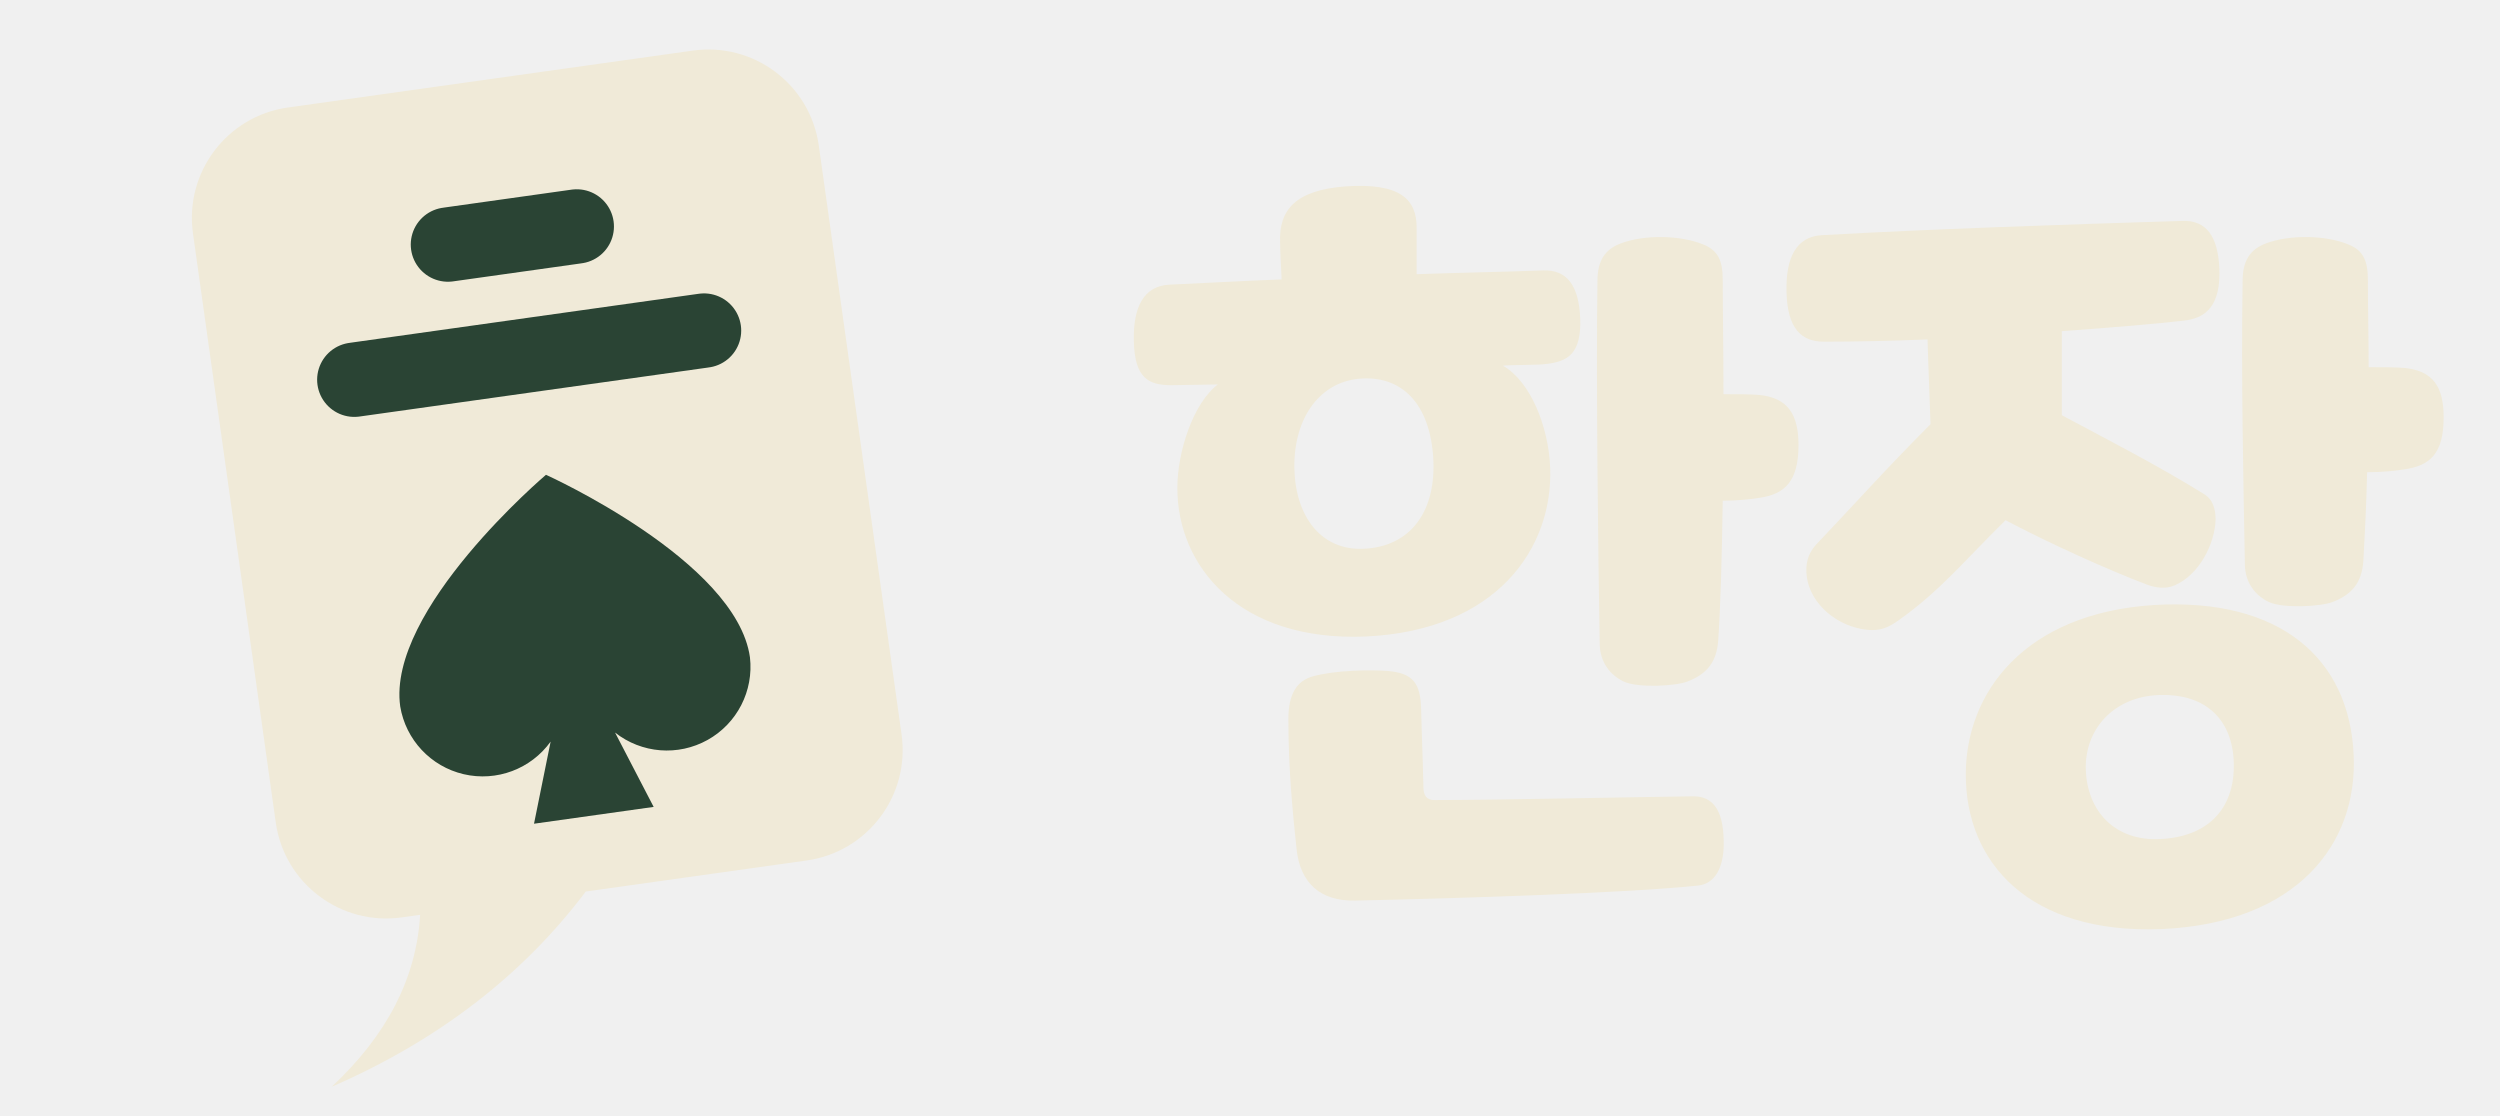
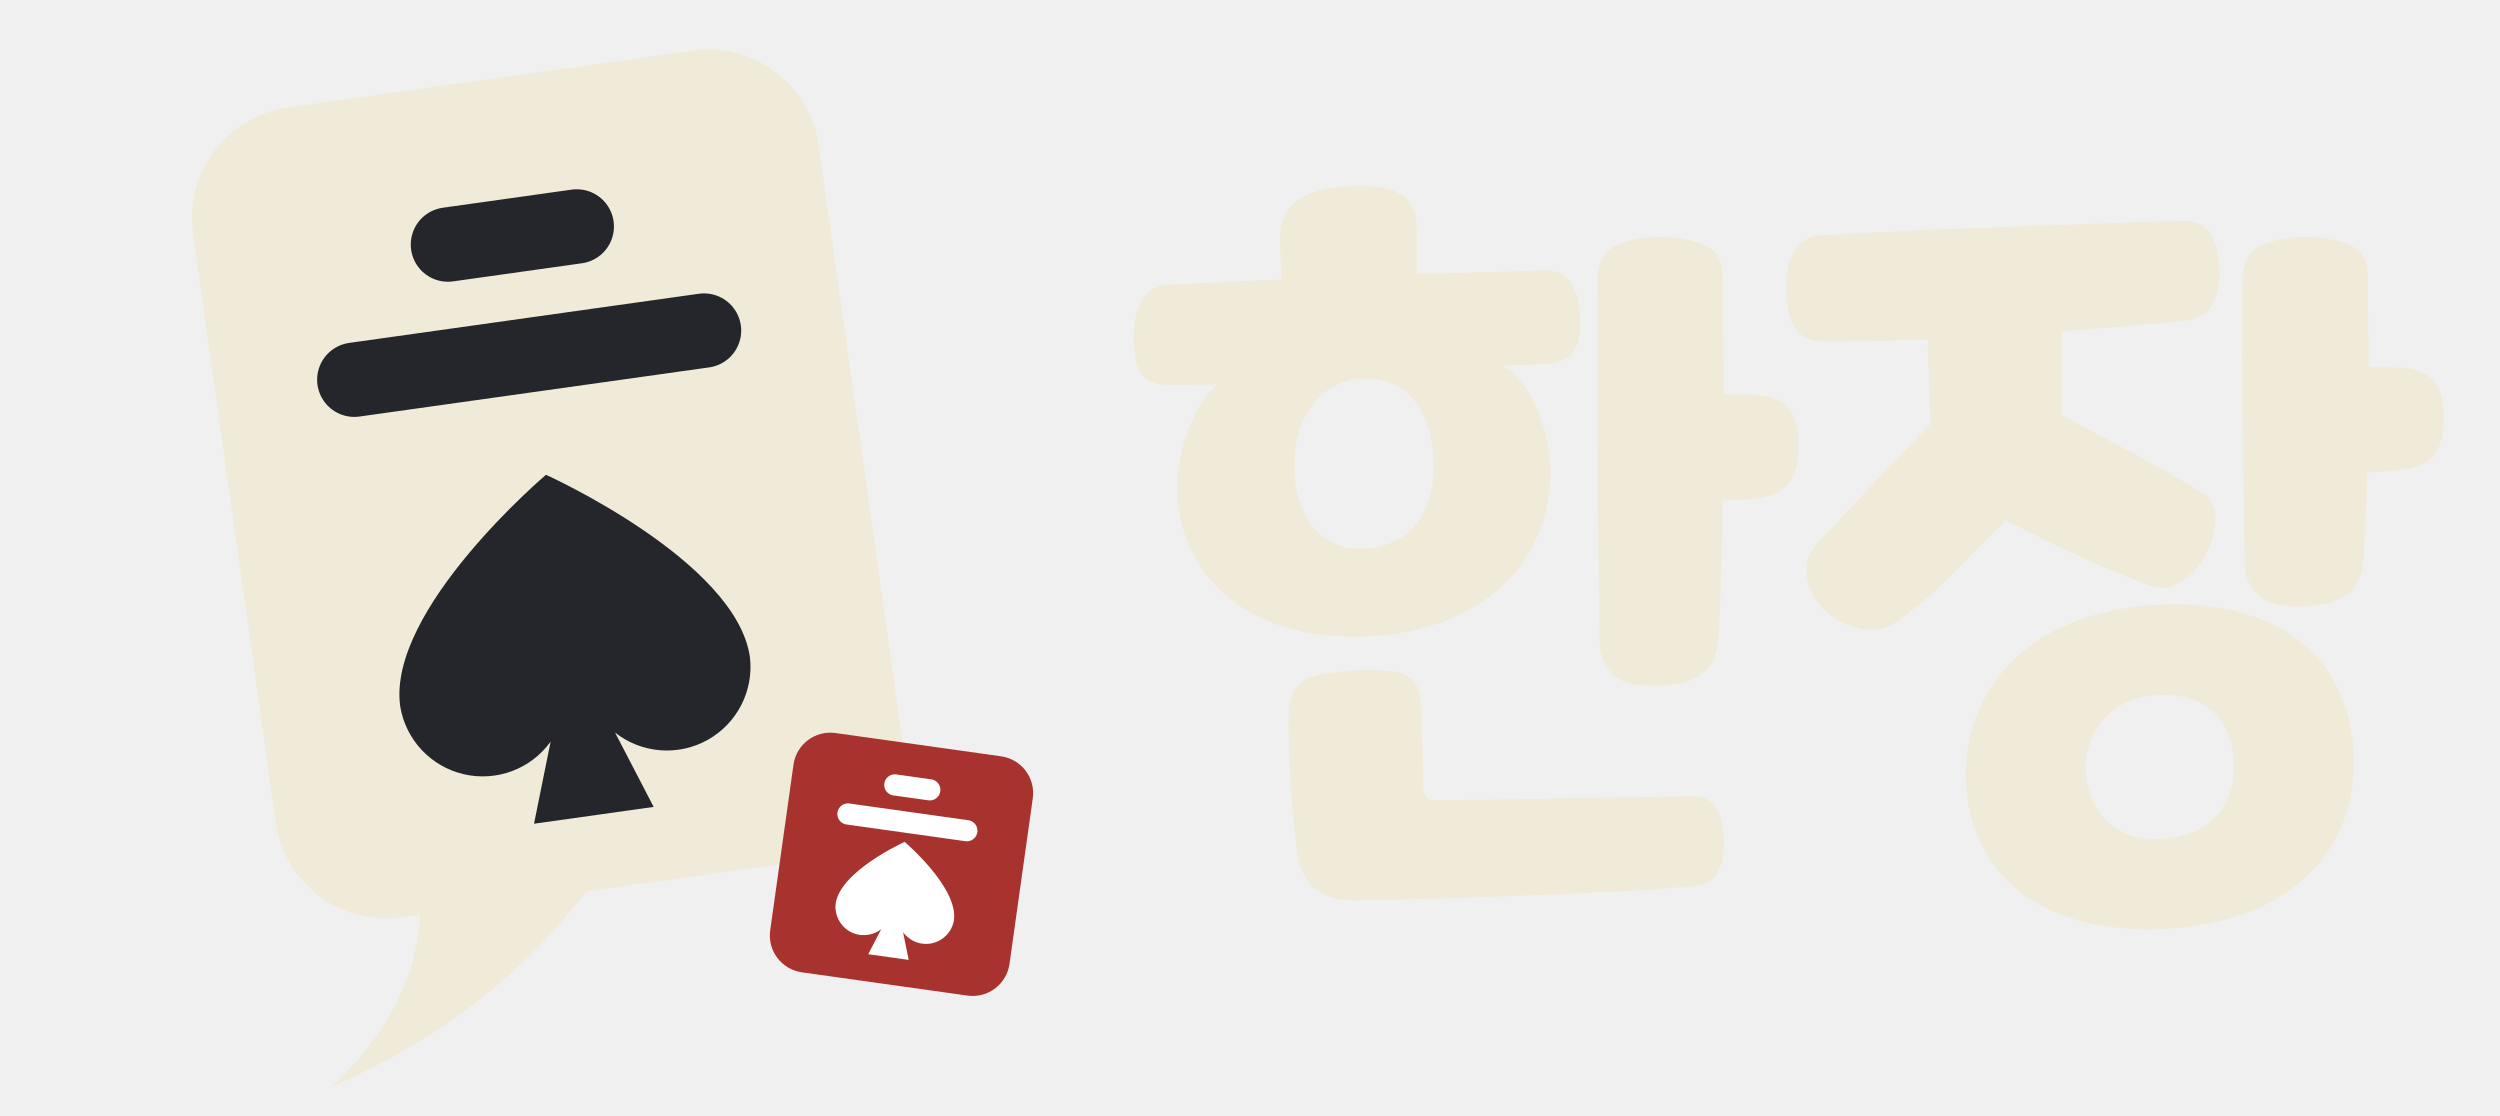
<svg xmlns="http://www.w3.org/2000/svg" viewBox="0 0 269 120" role="img" aria-label="한장">
  <g transform="rotate(-8 60 60)">
    <path d="M38 8H82A12 12 0 0 1 94 20V84A12 12 0 0 1 82 96H58Q46 108 28 113Q38 106 40 96H38A12 12 0 0 1 26 84V20A12 12 0 0 1 38 8Z" fill="#f0ead8" />
-     <path d="M53 25H67M41 38H79" stroke="#2a4434" stroke-width="8" stroke-linecap="round" />
-     <path d="M60 51C60 51 41 63 41 73.5A9 9 0 0 0 56.5 79.5L53.5 88H66.5L63.5 79.5A9 9 0 0 0 79 73.5C79 63 60 51 60 51Z" fill="#2a4434" />
+     <path d="M53 25H67M41 38H79" stroke="#24262b" stroke-width="8" stroke-linecap="round" />
+     <path d="M60 51C60 51 41 63 41 73.5A9 9 0 0 0 56.5 79.5L53.5 88H66.5L63.5 79.5A9 9 0 0 0 79 73.5C79 63 60 51 60 51Z" fill="#24262b" />
+   </g>
+   <g transform="rotate(8 97 93)">
+     <rect x="84" y="80" width="26" height="26" rx="4" fill="#a8322d" />
+     <g transform="translate(97 93) scale(0.19) translate(-60 -58)">
+       <path d="M50 14H70M26 34H94" stroke="#ffffff" stroke-width="12" stroke-linecap="round" fill="none" />
+       <g transform="translate(60 79) scale(1.78) translate(-60 -70)">
+         <path d="M60 51C60 51 41 63 41 73.5A9 9 0 0 0 56.5 79.5L53.5 88H66.5L63.5 79.5A9 9 0 0 0 79 73.5C79 63 60 51 60 51Z" fill="#ffffff" />
+       </g>
+     </g>
  </g>
  <g transform="translate(122 20) scale(0.08072) translate(-5.0 791.7)">
    <path d="M382 -736C382 -774 360 -796 287 -791C221 -786 198 -760 200 -716C200 -705 201 -687 202 -667C148 -665 98 -662 52 -660C18 -658 4 -630 5 -585C6 -535 25 -526 55 -526L117 -527C84 -502 63 -437 63 -389C63 -284 146 -184 314 -191C489 -199 564 -309 560 -416C558 -470 534 -531 497 -552C502 -553 547 -553 552 -554C583 -557 602 -567 600 -616C598 -658 583 -680 551 -679C497 -677 439 -676 382 -674ZM790 -372C809 -372 828 -374 840 -376C872 -381 891 -397 891 -446C891 -487 877 -509 839 -513C827 -514 809 -514 791 -514C791 -571 790 -626 790 -666C790 -692 784 -706 763 -714C733 -726 686 -727 654 -715C633 -707 623 -692 623 -665C621 -533 624 -294 626 -182C626 -156 641 -139 658 -131C677 -122 728 -125 743 -131C769 -141 782 -157 784 -186C787 -230 789 -298 790 -372ZM757 141C778 139 794 119 791 74C789 38 775 22 751 22C669 23 488 27 406 27C395 27 391 21 391 9C390 -36 389 -51 388 -94C387 -128 378 -142 344 -145C320 -147 273 -146 244 -138C222 -132 211 -114 211 -81C211 -13 217 46 222 93C227 138 254 162 300 161C440 158 662 151 757 141ZM312 -308C254 -305 220 -352 219 -416C218 -483 254 -533 311 -535C363 -537 399 -501 404 -431C409 -358 374 -311 312 -308Z M1242 -598C1311 -603 1370 -608 1404 -612C1435 -615 1454 -633 1452 -682C1450 -724 1435 -746 1403 -745C1239 -740 1065 -734 922 -726C888 -724 874 -696 875 -651C876 -601 895 -584 925 -584C966 -584 1013 -585 1063 -587C1064 -549 1066 -509 1067 -474C1007 -414 958 -359 914 -313C903 -301 900 -286 902 -271C907 -233 944 -204 982 -200C1000 -198 1011 -203 1025 -213C1081 -253 1111 -291 1167 -346C1226 -315 1303 -280 1356 -260C1367 -256 1380 -254 1392 -259C1425 -273 1446 -314 1447 -347C1447 -363 1442 -374 1433 -380C1372 -418 1302 -454 1242 -486ZM1631 -34C1625 -161 1534 -243 1365 -233C1192 -222 1114 -116 1114 -7C1114 110 1198 206 1375 199C1556 191 1637 85 1631 -34ZM1649 -410C1669 -410 1688 -412 1700 -414C1732 -419 1751 -434 1751 -483C1751 -524 1737 -545 1699 -549C1687 -550 1669 -550 1651 -550C1651 -589 1650 -628 1650 -666C1650 -692 1644 -706 1623 -714C1593 -726 1546 -727 1514 -715C1493 -707 1483 -692 1483 -665C1481 -533 1484 -400 1486 -288C1486 -262 1501 -245 1518 -237C1537 -228 1588 -231 1603 -237C1629 -247 1642 -263 1644 -292C1646 -328 1648 -368 1649 -410ZM1373 79C1313 82 1276 42 1274 -13C1272 -67 1311 -111 1372 -113C1428 -115 1467 -86 1471 -28C1475 36 1439 76 1373 79Z" fill="#f0ead8" />
  </g>
</svg>
